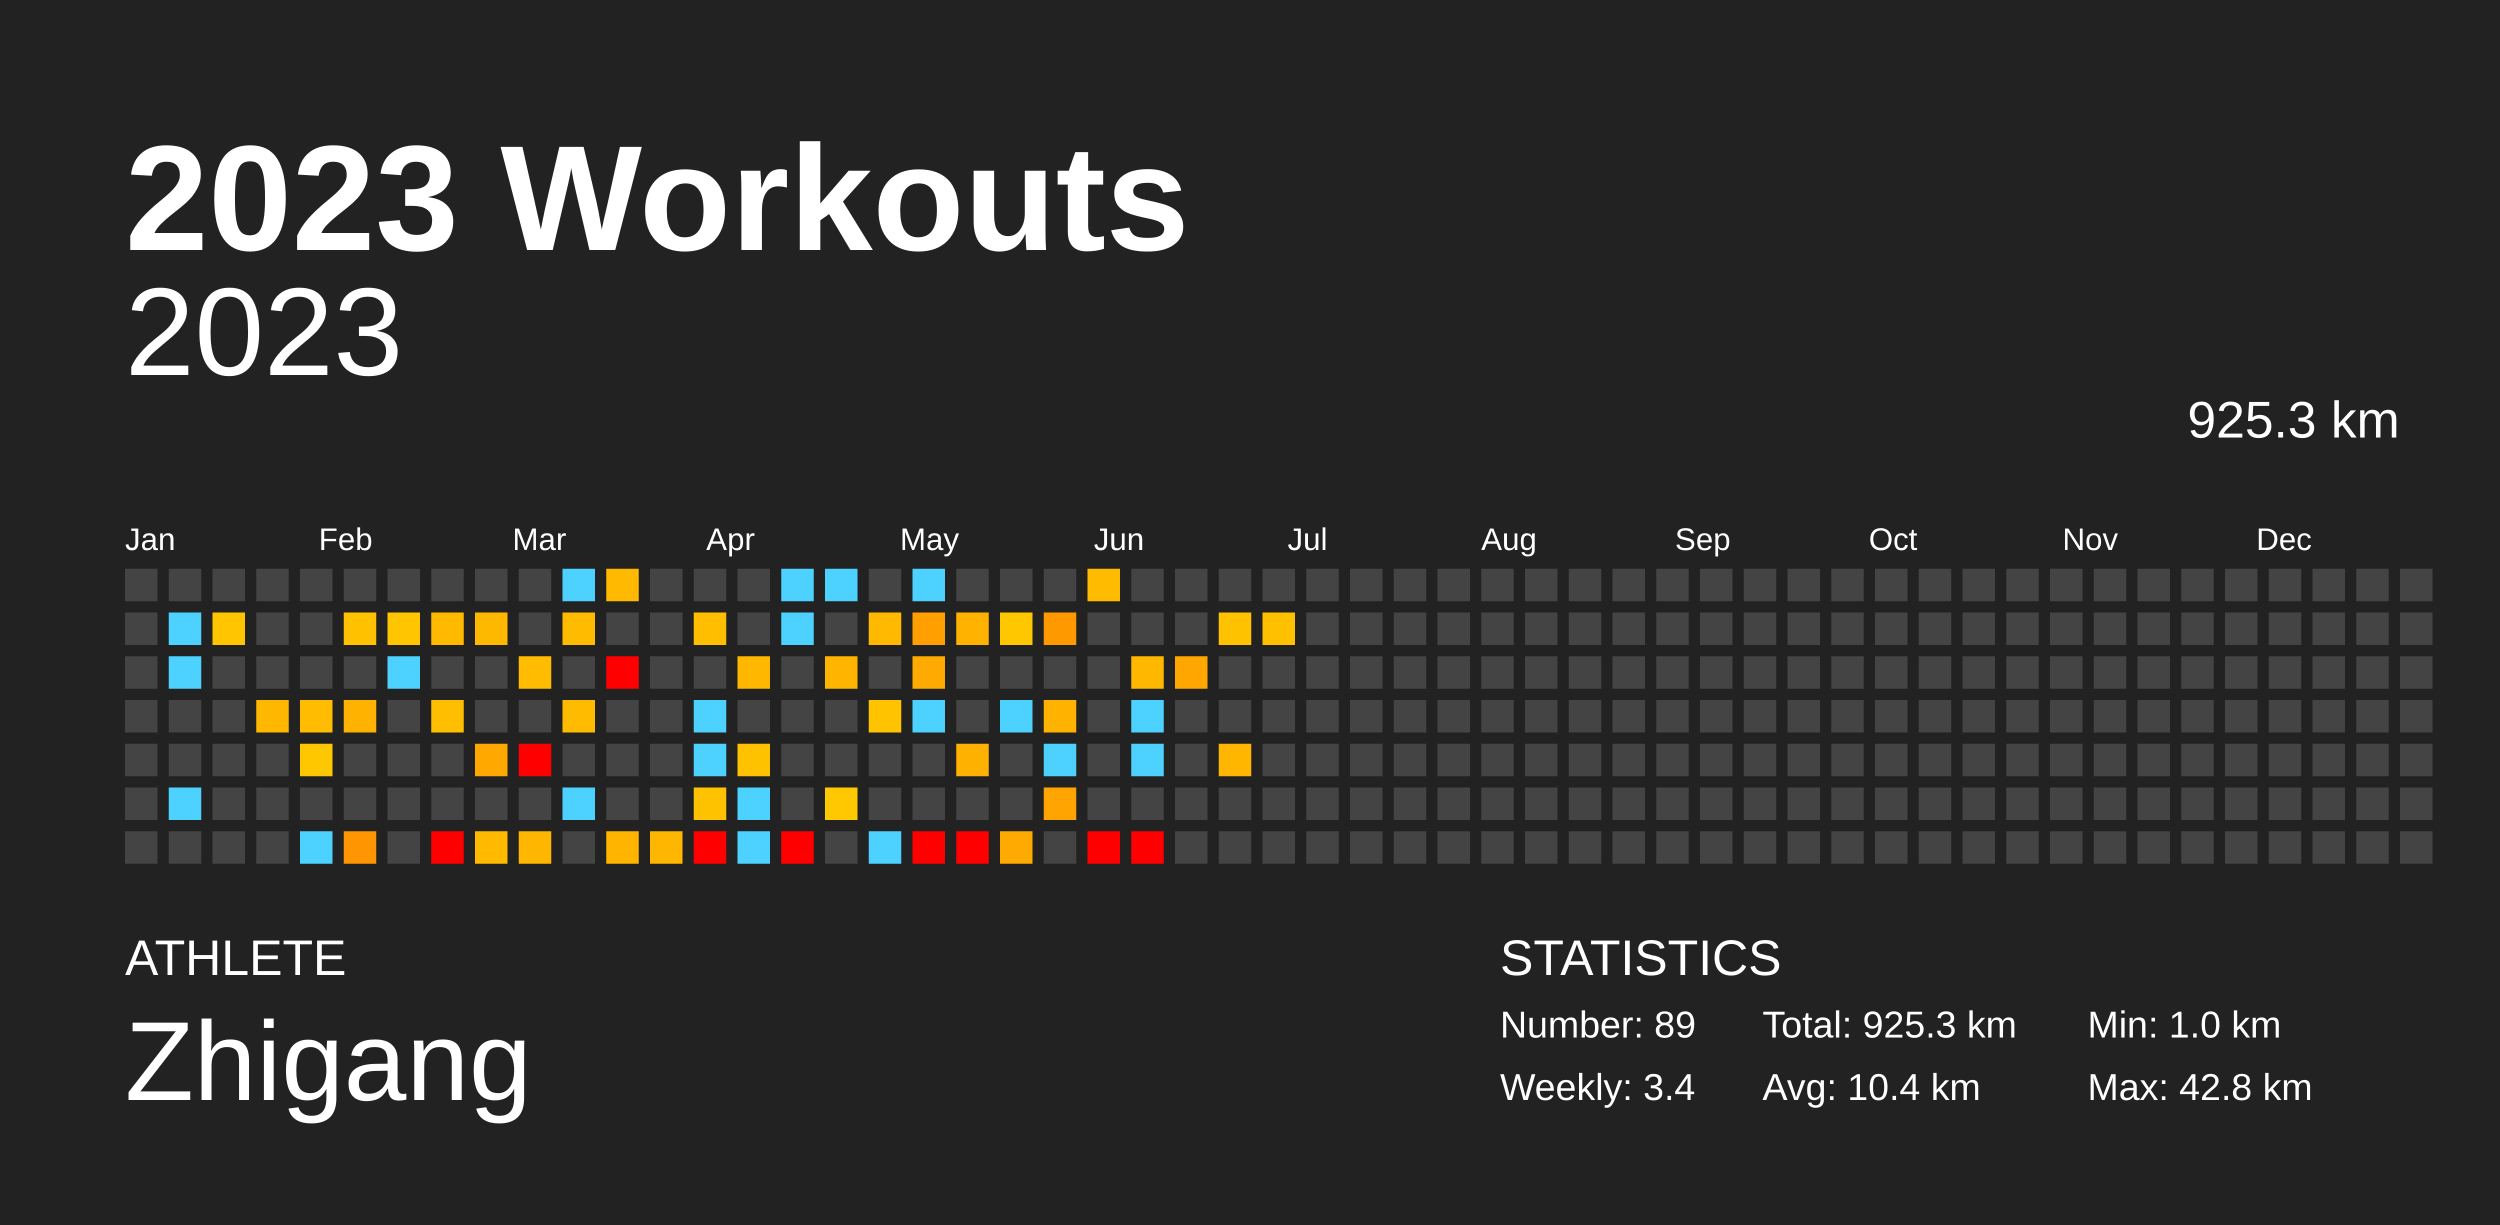
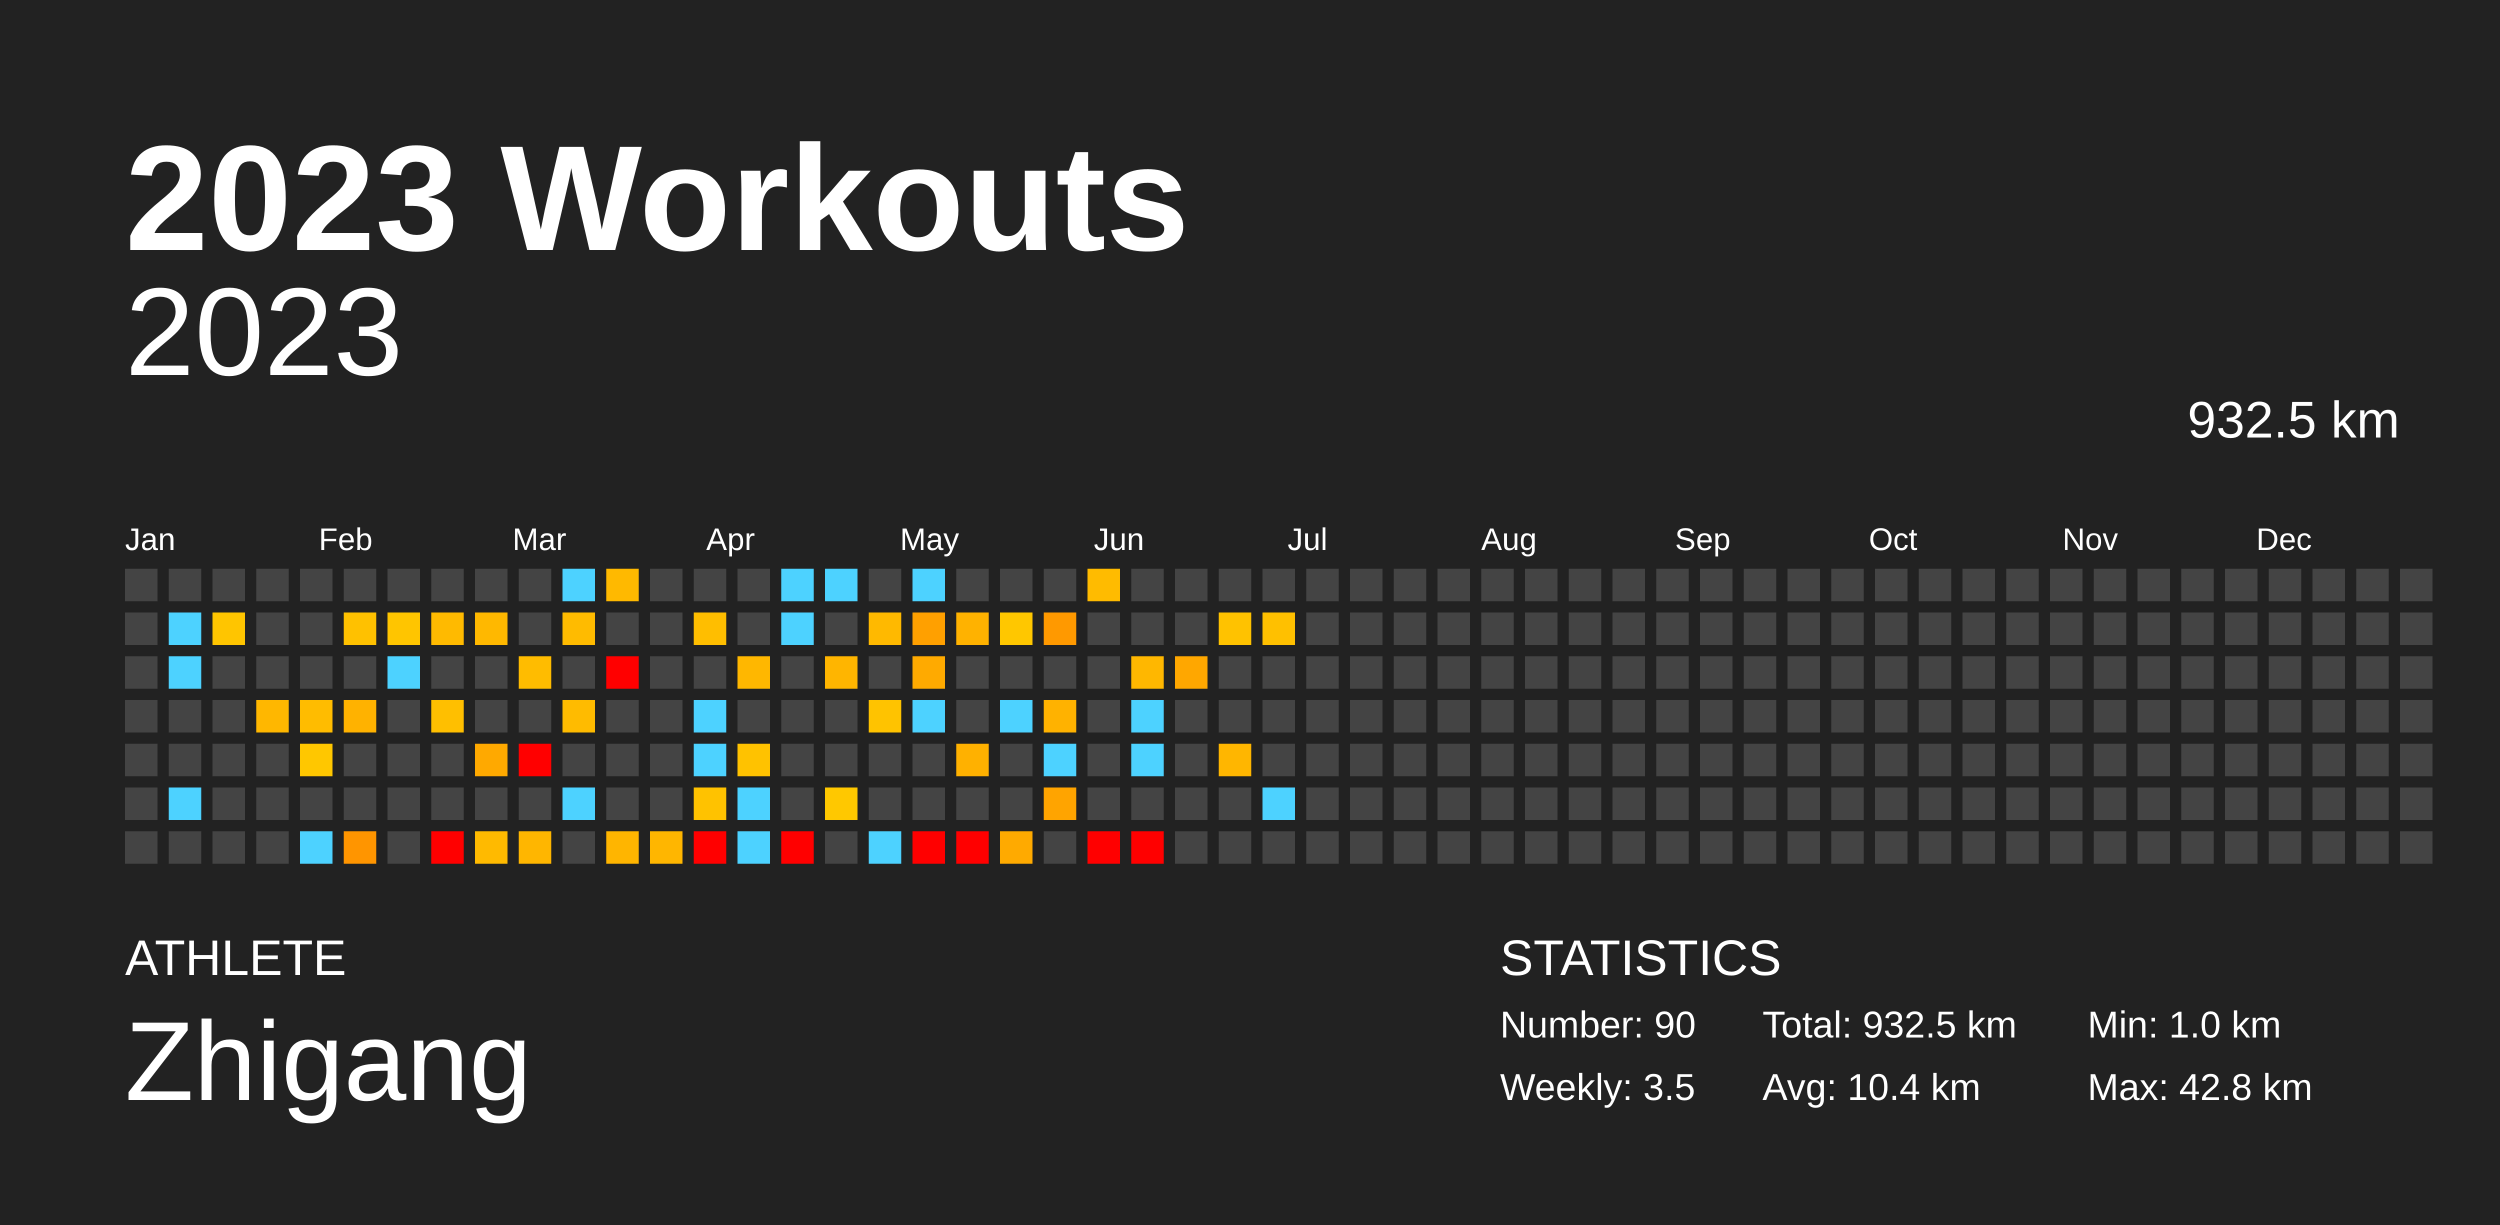
<svg xmlns="http://www.w3.org/2000/svg" baseProfile="full" height="98mm" version="1.1" viewBox="0,0,200,98" width="200mm">
  <defs />
  <rect fill="#222222" height="98" width="200" x="0" y="0" />
  <text fill="#FFFFFF" style="font-size:12px; font-family:Arial; font-weight:bold;" x="10" y="20">2023 Workouts</text>
  <text fill="#FFFFFF" style="font-size:4px; font-family:Arial" x="10" y="78">ATHLETE</text>
  <text fill="#FFFFFF" style="font-size:9px; font-family:Arial" x="10" y="88">Zhigang</text>
  <text fill="#FFFFFF" style="font-size:4px; font-family:Arial" x="120" y="78">STATISTICS</text>
-   <text fill="#FFFFFF" style="font-size:3px; font-family:Arial" x="120" y="83">Number: 89</text>
-   <text fill="#FFFFFF" style="font-size:3px; font-family:Arial" x="120" y="88">Weekly: 3.4</text>
-   <text fill="#FFFFFF" style="font-size:3px; font-family:Arial" x="141" y="83">Total: 925.3 km</text>
+   <text fill="#FFFFFF" style="font-size:3px; font-family:Arial" x="120" y="83">Number: 90</text>
+   <text fill="#FFFFFF" style="font-size:3px; font-family:Arial" x="120" y="88">Weekly: 3.5</text>
+   <text fill="#FFFFFF" style="font-size:3px; font-family:Arial" x="141" y="83">Total: 932.5 km</text>
  <text fill="#FFFFFF" style="font-size:3px; font-family:Arial" x="141" y="88">Avg: 10.4 km</text>
  <text fill="#FFFFFF" style="font-size:3px; font-family:Arial" x="167" y="83">Min: 1.0 km</text>
  <text fill="#FFFFFF" style="font-size:3px; font-family:Arial" x="167" y="88">Max: 42.8 km</text>
  <text alignment-baseline="hanging" fill="#FFFFFF" style="font-size:10.0px; font-family:Arial;" x="10" y="30">2023</text>
-   <text alignment-baseline="hanging" fill="#FFFFFF" style="font-size:4.125px; font-family:Arial;" x="175" y="35">925.3 km</text>
+   <text alignment-baseline="hanging" fill="#FFFFFF" style="font-size:4.125px; font-family:Arial;" x="175" y="35">932.5 km</text>
  <text fill="#FFFFFF" style="font-size:2.5px; font-family:Arial" x="10.0" y="44">Jan</text>
  <text fill="#FFFFFF" style="font-size:2.5px; font-family:Arial" x="25.5" y="44">Feb</text>
  <text fill="#FFFFFF" style="font-size:2.5px; font-family:Arial" x="41.0" y="44">Mar</text>
  <text fill="#FFFFFF" style="font-size:2.5px; font-family:Arial" x="56.5" y="44">Apr</text>
  <text fill="#FFFFFF" style="font-size:2.5px; font-family:Arial" x="72.0" y="44">May</text>
  <text fill="#FFFFFF" style="font-size:2.5px; font-family:Arial" x="87.5" y="44">Jun</text>
  <text fill="#FFFFFF" style="font-size:2.5px; font-family:Arial" x="103.0" y="44">Jul</text>
  <text fill="#FFFFFF" style="font-size:2.5px; font-family:Arial" x="118.5" y="44">Aug</text>
  <text fill="#FFFFFF" style="font-size:2.5px; font-family:Arial" x="134.0" y="44">Sep</text>
  <text fill="#FFFFFF" style="font-size:2.5px; font-family:Arial" x="149.5" y="44">Oct</text>
  <text fill="#FFFFFF" style="font-size:2.5px; font-family:Arial" x="165.0" y="44">Nov</text>
  <text fill="#FFFFFF" style="font-size:2.5px; font-family:Arial" x="180.5" y="44">Dec</text>
  <rect fill="#444444" height="2.6" width="2.6" x="10.0" y="45.5" />
  <rect fill="#444444" height="2.6" width="2.6" x="10.0" y="49.0" />
  <rect fill="#444444" height="2.6" width="2.6" x="10.0" y="52.5" />
  <rect fill="#444444" height="2.6" width="2.6" x="10.0" y="56.0" />
  <rect fill="#444444" height="2.6" width="2.6" x="10.0" y="59.5" />
  <rect fill="#444444" height="2.6" width="2.6" x="10.0" y="63.0" />
  <rect fill="#444444" height="2.6" width="2.6" x="10.0" y="66.5" />
  <rect fill="#444444" height="2.6" width="2.6" x="13.5" y="45.5" />
  <rect fill="#4dd2ff" height="2.6" width="2.6" x="13.5" y="49.0" />
  <rect fill="#4dd2ff" height="2.6" width="2.6" x="13.5" y="52.5" />
  <rect fill="#444444" height="2.6" width="2.6" x="13.5" y="56.0" />
  <rect fill="#444444" height="2.6" width="2.6" x="13.5" y="59.5" />
  <rect fill="#4dd2ff" height="2.6" width="2.6" x="13.5" y="63.0" />
  <rect fill="#444444" height="2.6" width="2.6" x="13.5" y="66.5" />
  <rect fill="#444444" height="2.6" width="2.6" x="17.0" y="45.5" />
  <rect fill="#ffc500" height="2.6" width="2.6" x="17.0" y="49.0" />
  <rect fill="#444444" height="2.6" width="2.6" x="17.0" y="52.5" />
  <rect fill="#444444" height="2.6" width="2.6" x="17.0" y="56.0" />
  <rect fill="#444444" height="2.6" width="2.6" x="17.0" y="59.5" />
  <rect fill="#444444" height="2.6" width="2.6" x="17.0" y="63.0" />
  <rect fill="#444444" height="2.6" width="2.6" x="17.0" y="66.5" />
  <rect fill="#444444" height="2.6" width="2.6" x="20.5" y="45.5" />
  <rect fill="#444444" height="2.6" width="2.6" x="20.5" y="49.0" />
  <rect fill="#444444" height="2.6" width="2.6" x="20.5" y="52.5" />
  <rect fill="#ffb700" height="2.6" width="2.6" x="20.5" y="56.0" />
  <rect fill="#444444" height="2.6" width="2.6" x="20.5" y="59.5" />
  <rect fill="#444444" height="2.6" width="2.6" x="20.5" y="63.0" />
  <rect fill="#444444" height="2.6" width="2.6" x="20.5" y="66.5" />
  <rect fill="#444444" height="2.6" width="2.6" x="24.0" y="45.5" />
  <rect fill="#444444" height="2.6" width="2.6" x="24.0" y="49.0" />
  <rect fill="#444444" height="2.6" width="2.6" x="24.0" y="52.5" />
  <rect fill="#ffbc00" height="2.6" width="2.6" x="24.0" y="56.0" />
  <rect fill="#ffc700" height="2.6" width="2.6" x="24.0" y="59.5" />
  <rect fill="#444444" height="2.6" width="2.6" x="24.0" y="63.0" />
  <rect fill="#4dd2ff" height="2.6" width="2.6" x="24.0" y="66.5" />
  <rect fill="#444444" height="2.6" width="2.6" x="27.5" y="45.5" />
  <rect fill="#ffc100" height="2.6" width="2.6" x="27.5" y="49.0" />
  <rect fill="#444444" height="2.6" width="2.6" x="27.5" y="52.5" />
  <rect fill="#ffb200" height="2.6" width="2.6" x="27.5" y="56.0" />
  <rect fill="#444444" height="2.6" width="2.6" x="27.5" y="59.5" />
  <rect fill="#444444" height="2.6" width="2.6" x="27.5" y="63.0" />
  <rect fill="#ff9500" height="2.6" width="2.6" x="27.5" y="66.5" />
  <rect fill="#444444" height="2.6" width="2.6" x="31.0" y="45.5" />
  <rect fill="#ffc500" height="2.6" width="2.6" x="31.0" y="49.0" />
  <rect fill="#4dd2ff" height="2.6" width="2.6" x="31.0" y="52.5" />
  <rect fill="#444444" height="2.6" width="2.6" x="31.0" y="56.0" />
  <rect fill="#444444" height="2.6" width="2.6" x="31.0" y="59.5" />
  <rect fill="#444444" height="2.6" width="2.6" x="31.0" y="63.0" />
  <rect fill="#444444" height="2.6" width="2.6" x="31.0" y="66.5" />
  <rect fill="#444444" height="2.6" width="2.6" x="34.5" y="45.5" />
  <rect fill="#ffba00" height="2.6" width="2.6" x="34.5" y="49.0" />
  <rect fill="#444444" height="2.6" width="2.6" x="34.5" y="52.5" />
  <rect fill="#ffbf00" height="2.6" width="2.6" x="34.5" y="56.0" />
  <rect fill="#444444" height="2.6" width="2.6" x="34.5" y="59.5" />
  <rect fill="#444444" height="2.6" width="2.6" x="34.5" y="63.0" />
  <rect fill="red" height="2.6" width="2.6" x="34.5" y="66.5" />
  <rect fill="#444444" height="2.6" width="2.6" x="38.0" y="45.5" />
  <rect fill="#ffb800" height="2.6" width="2.6" x="38.0" y="49.0" />
  <rect fill="#444444" height="2.6" width="2.6" x="38.0" y="52.5" />
  <rect fill="#444444" height="2.6" width="2.6" x="38.0" y="56.0" />
  <rect fill="#ffa900" height="2.6" width="2.6" x="38.0" y="59.5" />
  <rect fill="#444444" height="2.6" width="2.6" x="38.0" y="63.0" />
  <rect fill="#ffba00" height="2.6" width="2.6" x="38.0" y="66.5" />
  <rect fill="#444444" height="2.6" width="2.6" x="41.5" y="45.5" />
  <rect fill="#444444" height="2.6" width="2.6" x="41.5" y="49.0" />
  <rect fill="#ffbc00" height="2.6" width="2.6" x="41.5" y="52.5" />
  <rect fill="#444444" height="2.6" width="2.6" x="41.5" y="56.0" />
  <rect fill="red" height="2.6" width="2.6" x="41.5" y="59.5" />
  <rect fill="#444444" height="2.6" width="2.6" x="41.5" y="63.0" />
  <rect fill="#ffb600" height="2.6" width="2.6" x="41.5" y="66.5" />
  <rect fill="#4dd2ff" height="2.6" width="2.6" x="45.0" y="45.5" />
  <rect fill="#ffbb00" height="2.6" width="2.6" x="45.0" y="49.0" />
  <rect fill="#444444" height="2.6" width="2.6" x="45.0" y="52.5" />
  <rect fill="#ffbb00" height="2.6" width="2.6" x="45.0" y="56.0" />
  <rect fill="#444444" height="2.6" width="2.6" x="45.0" y="59.5" />
  <rect fill="#4dd2ff" height="2.6" width="2.6" x="45.0" y="63.0" />
  <rect fill="#444444" height="2.6" width="2.6" x="45.0" y="66.5" />
  <rect fill="#ffb900" height="2.6" width="2.6" x="48.5" y="45.5" />
  <rect fill="#444444" height="2.6" width="2.6" x="48.5" y="49.0" />
  <rect fill="red" height="2.6" width="2.6" x="48.5" y="52.5" />
  <rect fill="#444444" height="2.6" width="2.6" x="48.5" y="56.0" />
  <rect fill="#444444" height="2.6" width="2.6" x="48.5" y="59.5" />
  <rect fill="#444444" height="2.6" width="2.6" x="48.5" y="63.0" />
  <rect fill="#ffb500" height="2.6" width="2.6" x="48.5" y="66.5" />
  <rect fill="#444444" height="2.6" width="2.6" x="52.0" y="45.5" />
  <rect fill="#444444" height="2.6" width="2.6" x="52.0" y="49.0" />
  <rect fill="#444444" height="2.6" width="2.6" x="52.0" y="52.5" />
  <rect fill="#444444" height="2.6" width="2.6" x="52.0" y="56.0" />
  <rect fill="#444444" height="2.6" width="2.6" x="52.0" y="59.5" />
  <rect fill="#444444" height="2.6" width="2.6" x="52.0" y="63.0" />
  <rect fill="#ffb600" height="2.6" width="2.6" x="52.0" y="66.5" />
  <rect fill="#444444" height="2.6" width="2.6" x="55.5" y="45.5" />
  <rect fill="#ffbe00" height="2.6" width="2.6" x="55.5" y="49.0" />
  <rect fill="#444444" height="2.6" width="2.6" x="55.5" y="52.5" />
  <rect fill="#4dd2ff" height="2.6" width="2.6" x="55.5" y="56.0" />
  <rect fill="#4dd2ff" height="2.6" width="2.6" x="55.5" y="59.5" />
  <rect fill="#ffc200" height="2.6" width="2.6" x="55.5" y="63.0" />
  <rect fill="red" height="2.6" width="2.6" x="55.5" y="66.5" />
  <rect fill="#444444" height="2.6" width="2.6" x="59.0" y="45.5" />
  <rect fill="#444444" height="2.6" width="2.6" x="59.0" y="49.0" />
  <rect fill="#ffb700" height="2.6" width="2.6" x="59.0" y="52.5" />
  <rect fill="#444444" height="2.6" width="2.6" x="59.0" y="56.0" />
  <rect fill="#ffc200" height="2.6" width="2.6" x="59.0" y="59.5" />
  <rect fill="#4dd2ff" height="2.6" width="2.6" x="59.0" y="63.0" />
  <rect fill="#4dd2ff" height="2.6" width="2.6" x="59.0" y="66.5" />
  <rect fill="#4dd2ff" height="2.6" width="2.6" x="62.5" y="45.5" />
  <rect fill="#4dd2ff" height="2.6" width="2.6" x="62.5" y="49.0" />
  <rect fill="#444444" height="2.6" width="2.6" x="62.5" y="52.5" />
  <rect fill="#444444" height="2.6" width="2.6" x="62.5" y="56.0" />
  <rect fill="#444444" height="2.6" width="2.6" x="62.5" y="59.5" />
  <rect fill="#444444" height="2.6" width="2.6" x="62.5" y="63.0" />
  <rect fill="red" height="2.6" width="2.6" x="62.5" y="66.5" />
  <rect fill="#4dd2ff" height="2.6" width="2.6" x="66.0" y="45.5" />
  <rect fill="#444444" height="2.6" width="2.6" x="66.0" y="49.0" />
  <rect fill="#ffb500" height="2.6" width="2.6" x="66.0" y="52.5" />
  <rect fill="#444444" height="2.6" width="2.6" x="66.0" y="56.0" />
  <rect fill="#444444" height="2.6" width="2.6" x="66.0" y="59.5" />
  <rect fill="#ffc800" height="2.6" width="2.6" x="66.0" y="63.0" />
  <rect fill="#444444" height="2.6" width="2.6" x="66.0" y="66.5" />
  <rect fill="#444444" height="2.6" width="2.6" x="69.5" y="45.5" />
  <rect fill="#ffb900" height="2.6" width="2.6" x="69.5" y="49.0" />
  <rect fill="#444444" height="2.6" width="2.6" x="69.5" y="52.5" />
  <rect fill="#ffc300" height="2.6" width="2.6" x="69.5" y="56.0" />
  <rect fill="#444444" height="2.6" width="2.6" x="69.5" y="59.5" />
  <rect fill="#444444" height="2.6" width="2.6" x="69.5" y="63.0" />
  <rect fill="#4dd2ff" height="2.6" width="2.6" x="69.5" y="66.5" />
  <rect fill="#4dd2ff" height="2.6" width="2.6" x="73.0" y="45.5" />
  <rect fill="#ffa000" height="2.6" width="2.6" x="73.0" y="49.0" />
  <rect fill="#ffaa00" height="2.6" width="2.6" x="73.0" y="52.5" />
  <rect fill="#4dd2ff" height="2.6" width="2.6" x="73.0" y="56.0" />
  <rect fill="#444444" height="2.6" width="2.6" x="73.0" y="59.5" />
  <rect fill="#444444" height="2.6" width="2.6" x="73.0" y="63.0" />
  <rect fill="red" height="2.6" width="2.6" x="73.0" y="66.5" />
  <rect fill="#444444" height="2.6" width="2.6" x="76.5" y="45.5" />
  <rect fill="#ffb200" height="2.6" width="2.6" x="76.5" y="49.0" />
  <rect fill="#444444" height="2.6" width="2.6" x="76.5" y="52.5" />
  <rect fill="#444444" height="2.6" width="2.6" x="76.5" y="56.0" />
  <rect fill="#ffb100" height="2.6" width="2.6" x="76.5" y="59.5" />
  <rect fill="#444444" height="2.6" width="2.6" x="76.5" y="63.0" />
  <rect fill="red" height="2.6" width="2.6" x="76.5" y="66.5" />
  <rect fill="#444444" height="2.6" width="2.6" x="80.0" y="45.5" />
  <rect fill="#ffc700" height="2.6" width="2.6" x="80.0" y="49.0" />
  <rect fill="#444444" height="2.6" width="2.6" x="80.0" y="52.5" />
  <rect fill="#4dd2ff" height="2.6" width="2.6" x="80.0" y="56.0" />
  <rect fill="#444444" height="2.6" width="2.6" x="80.0" y="59.5" />
  <rect fill="#444444" height="2.6" width="2.6" x="80.0" y="63.0" />
  <rect fill="#ffaa00" height="2.6" width="2.6" x="80.0" y="66.5" />
  <rect fill="#444444" height="2.6" width="2.6" x="83.5" y="45.5" />
  <rect fill="#ff9900" height="2.6" width="2.6" x="83.5" y="49.0" />
  <rect fill="#444444" height="2.6" width="2.6" x="83.5" y="52.5" />
  <rect fill="#ffb200" height="2.6" width="2.6" x="83.5" y="56.0" />
  <rect fill="#4dd2ff" height="2.6" width="2.6" x="83.5" y="59.5" />
  <rect fill="#ffa400" height="2.6" width="2.6" x="83.5" y="63.0" />
  <rect fill="#444444" height="2.6" width="2.6" x="83.5" y="66.5" />
  <rect fill="#ffbb00" height="2.6" width="2.6" x="87.0" y="45.5" />
  <rect fill="#444444" height="2.6" width="2.6" x="87.0" y="49.0" />
  <rect fill="#444444" height="2.6" width="2.6" x="87.0" y="52.5" />
  <rect fill="#444444" height="2.6" width="2.6" x="87.0" y="56.0" />
  <rect fill="#444444" height="2.6" width="2.6" x="87.0" y="59.5" />
  <rect fill="#444444" height="2.6" width="2.6" x="87.0" y="63.0" />
  <rect fill="red" height="2.6" width="2.6" x="87.0" y="66.5" />
  <rect fill="#444444" height="2.6" width="2.6" x="90.5" y="45.5" />
  <rect fill="#444444" height="2.6" width="2.6" x="90.5" y="49.0" />
  <rect fill="#ffb700" height="2.6" width="2.6" x="90.5" y="52.5" />
  <rect fill="#4dd2ff" height="2.6" width="2.6" x="90.5" y="56.0" />
  <rect fill="#4dd2ff" height="2.6" width="2.6" x="90.5" y="59.5" />
  <rect fill="#444444" height="2.6" width="2.6" x="90.5" y="63.0" />
  <rect fill="red" height="2.6" width="2.6" x="90.5" y="66.5" />
  <rect fill="#444444" height="2.6" width="2.6" x="94.0" y="45.5" />
  <rect fill="#444444" height="2.6" width="2.6" x="94.0" y="49.0" />
  <rect fill="#ffa700" height="2.6" width="2.6" x="94.0" y="52.5" />
  <rect fill="#444444" height="2.6" width="2.6" x="94.0" y="56.0" />
  <rect fill="#444444" height="2.6" width="2.6" x="94.0" y="59.5" />
  <rect fill="#444444" height="2.6" width="2.6" x="94.0" y="63.0" />
  <rect fill="#444444" height="2.6" width="2.6" x="94.0" y="66.5" />
  <rect fill="#444444" height="2.6" width="2.6" x="97.5" y="45.5" />
  <rect fill="#ffc200" height="2.6" width="2.6" x="97.5" y="49.0" />
  <rect fill="#444444" height="2.6" width="2.6" x="97.5" y="52.5" />
  <rect fill="#444444" height="2.6" width="2.6" x="97.5" y="56.0" />
  <rect fill="#ffb600" height="2.6" width="2.6" x="97.5" y="59.5" />
  <rect fill="#444444" height="2.6" width="2.6" x="97.5" y="63.0" />
  <rect fill="#444444" height="2.6" width="2.6" x="97.5" y="66.5" />
  <rect fill="#444444" height="2.6" width="2.6" x="101.0" y="45.5" />
  <rect fill="#ffc000" height="2.6" width="2.6" x="101.0" y="49.0" />
  <rect fill="#444444" height="2.6" width="2.6" x="101.0" y="52.5" />
  <rect fill="#444444" height="2.6" width="2.6" x="101.0" y="56.0" />
  <rect fill="#444444" height="2.6" width="2.6" x="101.0" y="59.5" />
-   <rect fill="#444444" height="2.6" width="2.6" x="101.0" y="63.0" />
+   <rect fill="#4dd2ff" height="2.6" width="2.6" x="101.0" y="63.0" />
  <rect fill="#444444" height="2.6" width="2.6" x="101.0" y="66.5" />
  <rect fill="#444444" height="2.6" width="2.6" x="104.5" y="45.5" />
  <rect fill="#444444" height="2.6" width="2.6" x="104.5" y="49.0" />
  <rect fill="#444444" height="2.6" width="2.6" x="104.5" y="52.5" />
  <rect fill="#444444" height="2.6" width="2.6" x="104.5" y="56.0" />
  <rect fill="#444444" height="2.6" width="2.6" x="104.5" y="59.5" />
  <rect fill="#444444" height="2.6" width="2.6" x="104.5" y="63.0" />
  <rect fill="#444444" height="2.6" width="2.6" x="104.5" y="66.5" />
  <rect fill="#444444" height="2.6" width="2.6" x="108.0" y="45.5" />
  <rect fill="#444444" height="2.6" width="2.6" x="108.0" y="49.0" />
  <rect fill="#444444" height="2.6" width="2.6" x="108.0" y="52.5" />
  <rect fill="#444444" height="2.6" width="2.6" x="108.0" y="56.0" />
  <rect fill="#444444" height="2.6" width="2.6" x="108.0" y="59.5" />
  <rect fill="#444444" height="2.6" width="2.6" x="108.0" y="63.0" />
  <rect fill="#444444" height="2.6" width="2.6" x="108.0" y="66.5" />
  <rect fill="#444444" height="2.6" width="2.6" x="111.5" y="45.5" />
  <rect fill="#444444" height="2.6" width="2.6" x="111.5" y="49.0" />
  <rect fill="#444444" height="2.6" width="2.6" x="111.5" y="52.5" />
  <rect fill="#444444" height="2.6" width="2.6" x="111.5" y="56.0" />
  <rect fill="#444444" height="2.6" width="2.6" x="111.5" y="59.5" />
  <rect fill="#444444" height="2.6" width="2.6" x="111.5" y="63.0" />
  <rect fill="#444444" height="2.6" width="2.6" x="111.5" y="66.5" />
  <rect fill="#444444" height="2.6" width="2.6" x="115.0" y="45.5" />
  <rect fill="#444444" height="2.6" width="2.6" x="115.0" y="49.0" />
  <rect fill="#444444" height="2.6" width="2.6" x="115.0" y="52.5" />
  <rect fill="#444444" height="2.6" width="2.6" x="115.0" y="56.0" />
  <rect fill="#444444" height="2.6" width="2.6" x="115.0" y="59.5" />
  <rect fill="#444444" height="2.6" width="2.6" x="115.0" y="63.0" />
  <rect fill="#444444" height="2.6" width="2.6" x="115.0" y="66.5" />
  <rect fill="#444444" height="2.6" width="2.6" x="118.5" y="45.5" />
  <rect fill="#444444" height="2.6" width="2.6" x="118.5" y="49.0" />
  <rect fill="#444444" height="2.6" width="2.6" x="118.5" y="52.5" />
  <rect fill="#444444" height="2.6" width="2.6" x="118.5" y="56.0" />
  <rect fill="#444444" height="2.6" width="2.6" x="118.5" y="59.5" />
  <rect fill="#444444" height="2.6" width="2.6" x="118.5" y="63.0" />
  <rect fill="#444444" height="2.6" width="2.6" x="118.5" y="66.5" />
  <rect fill="#444444" height="2.6" width="2.6" x="122.0" y="45.5" />
  <rect fill="#444444" height="2.6" width="2.6" x="122.0" y="49.0" />
  <rect fill="#444444" height="2.6" width="2.6" x="122.0" y="52.5" />
  <rect fill="#444444" height="2.6" width="2.6" x="122.0" y="56.0" />
  <rect fill="#444444" height="2.6" width="2.6" x="122.0" y="59.5" />
  <rect fill="#444444" height="2.6" width="2.6" x="122.0" y="63.0" />
  <rect fill="#444444" height="2.6" width="2.6" x="122.0" y="66.5" />
  <rect fill="#444444" height="2.6" width="2.6" x="125.5" y="45.5" />
  <rect fill="#444444" height="2.6" width="2.6" x="125.5" y="49.0" />
  <rect fill="#444444" height="2.6" width="2.6" x="125.5" y="52.5" />
  <rect fill="#444444" height="2.6" width="2.6" x="125.5" y="56.0" />
  <rect fill="#444444" height="2.6" width="2.6" x="125.5" y="59.5" />
  <rect fill="#444444" height="2.6" width="2.6" x="125.5" y="63.0" />
  <rect fill="#444444" height="2.6" width="2.6" x="125.5" y="66.5" />
  <rect fill="#444444" height="2.6" width="2.6" x="129.0" y="45.5" />
  <rect fill="#444444" height="2.6" width="2.6" x="129.0" y="49.0" />
  <rect fill="#444444" height="2.6" width="2.6" x="129.0" y="52.5" />
  <rect fill="#444444" height="2.6" width="2.6" x="129.0" y="56.0" />
  <rect fill="#444444" height="2.6" width="2.6" x="129.0" y="59.5" />
  <rect fill="#444444" height="2.6" width="2.6" x="129.0" y="63.0" />
  <rect fill="#444444" height="2.6" width="2.6" x="129.0" y="66.5" />
  <rect fill="#444444" height="2.6" width="2.6" x="132.5" y="45.5" />
  <rect fill="#444444" height="2.6" width="2.6" x="132.5" y="49.0" />
  <rect fill="#444444" height="2.6" width="2.6" x="132.5" y="52.5" />
  <rect fill="#444444" height="2.6" width="2.6" x="132.5" y="56.0" />
  <rect fill="#444444" height="2.6" width="2.6" x="132.5" y="59.5" />
  <rect fill="#444444" height="2.6" width="2.6" x="132.5" y="63.0" />
  <rect fill="#444444" height="2.6" width="2.6" x="132.5" y="66.5" />
  <rect fill="#444444" height="2.6" width="2.6" x="136.0" y="45.5" />
  <rect fill="#444444" height="2.6" width="2.6" x="136.0" y="49.0" />
  <rect fill="#444444" height="2.6" width="2.6" x="136.0" y="52.5" />
  <rect fill="#444444" height="2.6" width="2.6" x="136.0" y="56.0" />
  <rect fill="#444444" height="2.6" width="2.6" x="136.0" y="59.5" />
  <rect fill="#444444" height="2.6" width="2.6" x="136.0" y="63.0" />
  <rect fill="#444444" height="2.6" width="2.6" x="136.0" y="66.5" />
  <rect fill="#444444" height="2.6" width="2.6" x="139.5" y="45.5" />
  <rect fill="#444444" height="2.6" width="2.6" x="139.5" y="49.0" />
  <rect fill="#444444" height="2.6" width="2.6" x="139.5" y="52.5" />
  <rect fill="#444444" height="2.6" width="2.6" x="139.5" y="56.0" />
  <rect fill="#444444" height="2.6" width="2.6" x="139.5" y="59.5" />
  <rect fill="#444444" height="2.6" width="2.6" x="139.5" y="63.0" />
  <rect fill="#444444" height="2.6" width="2.6" x="139.5" y="66.5" />
  <rect fill="#444444" height="2.6" width="2.6" x="143.0" y="45.5" />
  <rect fill="#444444" height="2.6" width="2.6" x="143.0" y="49.0" />
  <rect fill="#444444" height="2.6" width="2.6" x="143.0" y="52.5" />
  <rect fill="#444444" height="2.6" width="2.6" x="143.0" y="56.0" />
  <rect fill="#444444" height="2.6" width="2.6" x="143.0" y="59.5" />
  <rect fill="#444444" height="2.6" width="2.6" x="143.0" y="63.0" />
  <rect fill="#444444" height="2.6" width="2.6" x="143.0" y="66.5" />
  <rect fill="#444444" height="2.6" width="2.6" x="146.5" y="45.5" />
  <rect fill="#444444" height="2.6" width="2.6" x="146.5" y="49.0" />
  <rect fill="#444444" height="2.6" width="2.6" x="146.5" y="52.5" />
  <rect fill="#444444" height="2.6" width="2.6" x="146.5" y="56.0" />
  <rect fill="#444444" height="2.6" width="2.6" x="146.5" y="59.5" />
  <rect fill="#444444" height="2.6" width="2.6" x="146.5" y="63.0" />
  <rect fill="#444444" height="2.6" width="2.6" x="146.5" y="66.5" />
  <rect fill="#444444" height="2.6" width="2.6" x="150.0" y="45.5" />
  <rect fill="#444444" height="2.6" width="2.6" x="150.0" y="49.0" />
  <rect fill="#444444" height="2.6" width="2.6" x="150.0" y="52.5" />
  <rect fill="#444444" height="2.6" width="2.6" x="150.0" y="56.0" />
  <rect fill="#444444" height="2.6" width="2.6" x="150.0" y="59.5" />
  <rect fill="#444444" height="2.6" width="2.6" x="150.0" y="63.0" />
  <rect fill="#444444" height="2.6" width="2.6" x="150.0" y="66.5" />
  <rect fill="#444444" height="2.6" width="2.6" x="153.5" y="45.5" />
  <rect fill="#444444" height="2.6" width="2.6" x="153.5" y="49.0" />
  <rect fill="#444444" height="2.6" width="2.6" x="153.5" y="52.5" />
  <rect fill="#444444" height="2.6" width="2.6" x="153.5" y="56.0" />
  <rect fill="#444444" height="2.6" width="2.6" x="153.5" y="59.5" />
  <rect fill="#444444" height="2.6" width="2.6" x="153.5" y="63.0" />
  <rect fill="#444444" height="2.6" width="2.6" x="153.5" y="66.5" />
  <rect fill="#444444" height="2.6" width="2.6" x="157.0" y="45.5" />
  <rect fill="#444444" height="2.6" width="2.6" x="157.0" y="49.0" />
  <rect fill="#444444" height="2.6" width="2.6" x="157.0" y="52.5" />
  <rect fill="#444444" height="2.6" width="2.6" x="157.0" y="56.0" />
  <rect fill="#444444" height="2.6" width="2.6" x="157.0" y="59.5" />
  <rect fill="#444444" height="2.6" width="2.6" x="157.0" y="63.0" />
  <rect fill="#444444" height="2.6" width="2.6" x="157.0" y="66.5" />
  <rect fill="#444444" height="2.6" width="2.6" x="160.5" y="45.5" />
  <rect fill="#444444" height="2.6" width="2.6" x="160.5" y="49.0" />
  <rect fill="#444444" height="2.6" width="2.6" x="160.5" y="52.5" />
  <rect fill="#444444" height="2.6" width="2.6" x="160.5" y="56.0" />
  <rect fill="#444444" height="2.6" width="2.6" x="160.5" y="59.5" />
  <rect fill="#444444" height="2.6" width="2.6" x="160.5" y="63.0" />
  <rect fill="#444444" height="2.6" width="2.6" x="160.5" y="66.5" />
  <rect fill="#444444" height="2.6" width="2.6" x="164.0" y="45.5" />
  <rect fill="#444444" height="2.6" width="2.6" x="164.0" y="49.0" />
  <rect fill="#444444" height="2.6" width="2.6" x="164.0" y="52.5" />
  <rect fill="#444444" height="2.6" width="2.6" x="164.0" y="56.0" />
  <rect fill="#444444" height="2.6" width="2.6" x="164.0" y="59.5" />
  <rect fill="#444444" height="2.6" width="2.6" x="164.0" y="63.0" />
  <rect fill="#444444" height="2.6" width="2.6" x="164.0" y="66.5" />
  <rect fill="#444444" height="2.6" width="2.6" x="167.5" y="45.5" />
  <rect fill="#444444" height="2.6" width="2.6" x="167.5" y="49.0" />
  <rect fill="#444444" height="2.6" width="2.6" x="167.5" y="52.5" />
  <rect fill="#444444" height="2.6" width="2.6" x="167.5" y="56.0" />
  <rect fill="#444444" height="2.6" width="2.6" x="167.5" y="59.5" />
  <rect fill="#444444" height="2.6" width="2.6" x="167.5" y="63.0" />
  <rect fill="#444444" height="2.6" width="2.6" x="167.5" y="66.5" />
  <rect fill="#444444" height="2.6" width="2.6" x="171.0" y="45.5" />
  <rect fill="#444444" height="2.6" width="2.6" x="171.0" y="49.0" />
  <rect fill="#444444" height="2.6" width="2.6" x="171.0" y="52.5" />
  <rect fill="#444444" height="2.6" width="2.6" x="171.0" y="56.0" />
  <rect fill="#444444" height="2.6" width="2.6" x="171.0" y="59.5" />
  <rect fill="#444444" height="2.6" width="2.6" x="171.0" y="63.0" />
  <rect fill="#444444" height="2.6" width="2.6" x="171.0" y="66.5" />
  <rect fill="#444444" height="2.6" width="2.6" x="174.5" y="45.5" />
  <rect fill="#444444" height="2.6" width="2.6" x="174.5" y="49.0" />
  <rect fill="#444444" height="2.6" width="2.6" x="174.5" y="52.5" />
  <rect fill="#444444" height="2.6" width="2.6" x="174.5" y="56.0" />
  <rect fill="#444444" height="2.6" width="2.6" x="174.5" y="59.5" />
  <rect fill="#444444" height="2.6" width="2.6" x="174.5" y="63.0" />
  <rect fill="#444444" height="2.6" width="2.6" x="174.5" y="66.5" />
  <rect fill="#444444" height="2.6" width="2.6" x="178.0" y="45.5" />
  <rect fill="#444444" height="2.6" width="2.6" x="178.0" y="49.0" />
  <rect fill="#444444" height="2.6" width="2.6" x="178.0" y="52.5" />
  <rect fill="#444444" height="2.6" width="2.6" x="178.0" y="56.0" />
  <rect fill="#444444" height="2.6" width="2.6" x="178.0" y="59.5" />
  <rect fill="#444444" height="2.6" width="2.6" x="178.0" y="63.0" />
  <rect fill="#444444" height="2.6" width="2.6" x="178.0" y="66.5" />
  <rect fill="#444444" height="2.6" width="2.6" x="181.5" y="45.5" />
  <rect fill="#444444" height="2.6" width="2.6" x="181.5" y="49.0" />
  <rect fill="#444444" height="2.6" width="2.6" x="181.5" y="52.5" />
  <rect fill="#444444" height="2.6" width="2.6" x="181.5" y="56.0" />
  <rect fill="#444444" height="2.6" width="2.6" x="181.5" y="59.5" />
  <rect fill="#444444" height="2.6" width="2.6" x="181.5" y="63.0" />
  <rect fill="#444444" height="2.6" width="2.6" x="181.5" y="66.5" />
  <rect fill="#444444" height="2.6" width="2.6" x="185.0" y="45.5" />
  <rect fill="#444444" height="2.6" width="2.6" x="185.0" y="49.0" />
  <rect fill="#444444" height="2.6" width="2.6" x="185.0" y="52.5" />
  <rect fill="#444444" height="2.6" width="2.6" x="185.0" y="56.0" />
  <rect fill="#444444" height="2.6" width="2.6" x="185.0" y="59.5" />
  <rect fill="#444444" height="2.6" width="2.6" x="185.0" y="63.0" />
  <rect fill="#444444" height="2.6" width="2.6" x="185.0" y="66.5" />
  <rect fill="#444444" height="2.6" width="2.6" x="188.5" y="45.5" />
  <rect fill="#444444" height="2.6" width="2.6" x="188.5" y="49.0" />
  <rect fill="#444444" height="2.6" width="2.6" x="188.5" y="52.5" />
  <rect fill="#444444" height="2.6" width="2.6" x="188.5" y="56.0" />
  <rect fill="#444444" height="2.6" width="2.6" x="188.5" y="59.5" />
  <rect fill="#444444" height="2.6" width="2.6" x="188.5" y="63.0" />
  <rect fill="#444444" height="2.6" width="2.6" x="188.5" y="66.5" />
  <rect fill="#444444" height="2.6" width="2.6" x="192.0" y="45.5" />
  <rect fill="#444444" height="2.6" width="2.6" x="192.0" y="49.0" />
  <rect fill="#444444" height="2.6" width="2.6" x="192.0" y="52.5" />
  <rect fill="#444444" height="2.6" width="2.6" x="192.0" y="56.0" />
  <rect fill="#444444" height="2.6" width="2.6" x="192.0" y="59.5" />
  <rect fill="#444444" height="2.6" width="2.6" x="192.0" y="63.0" />
  <rect fill="#444444" height="2.6" width="2.6" x="192.0" y="66.5" />
</svg>
